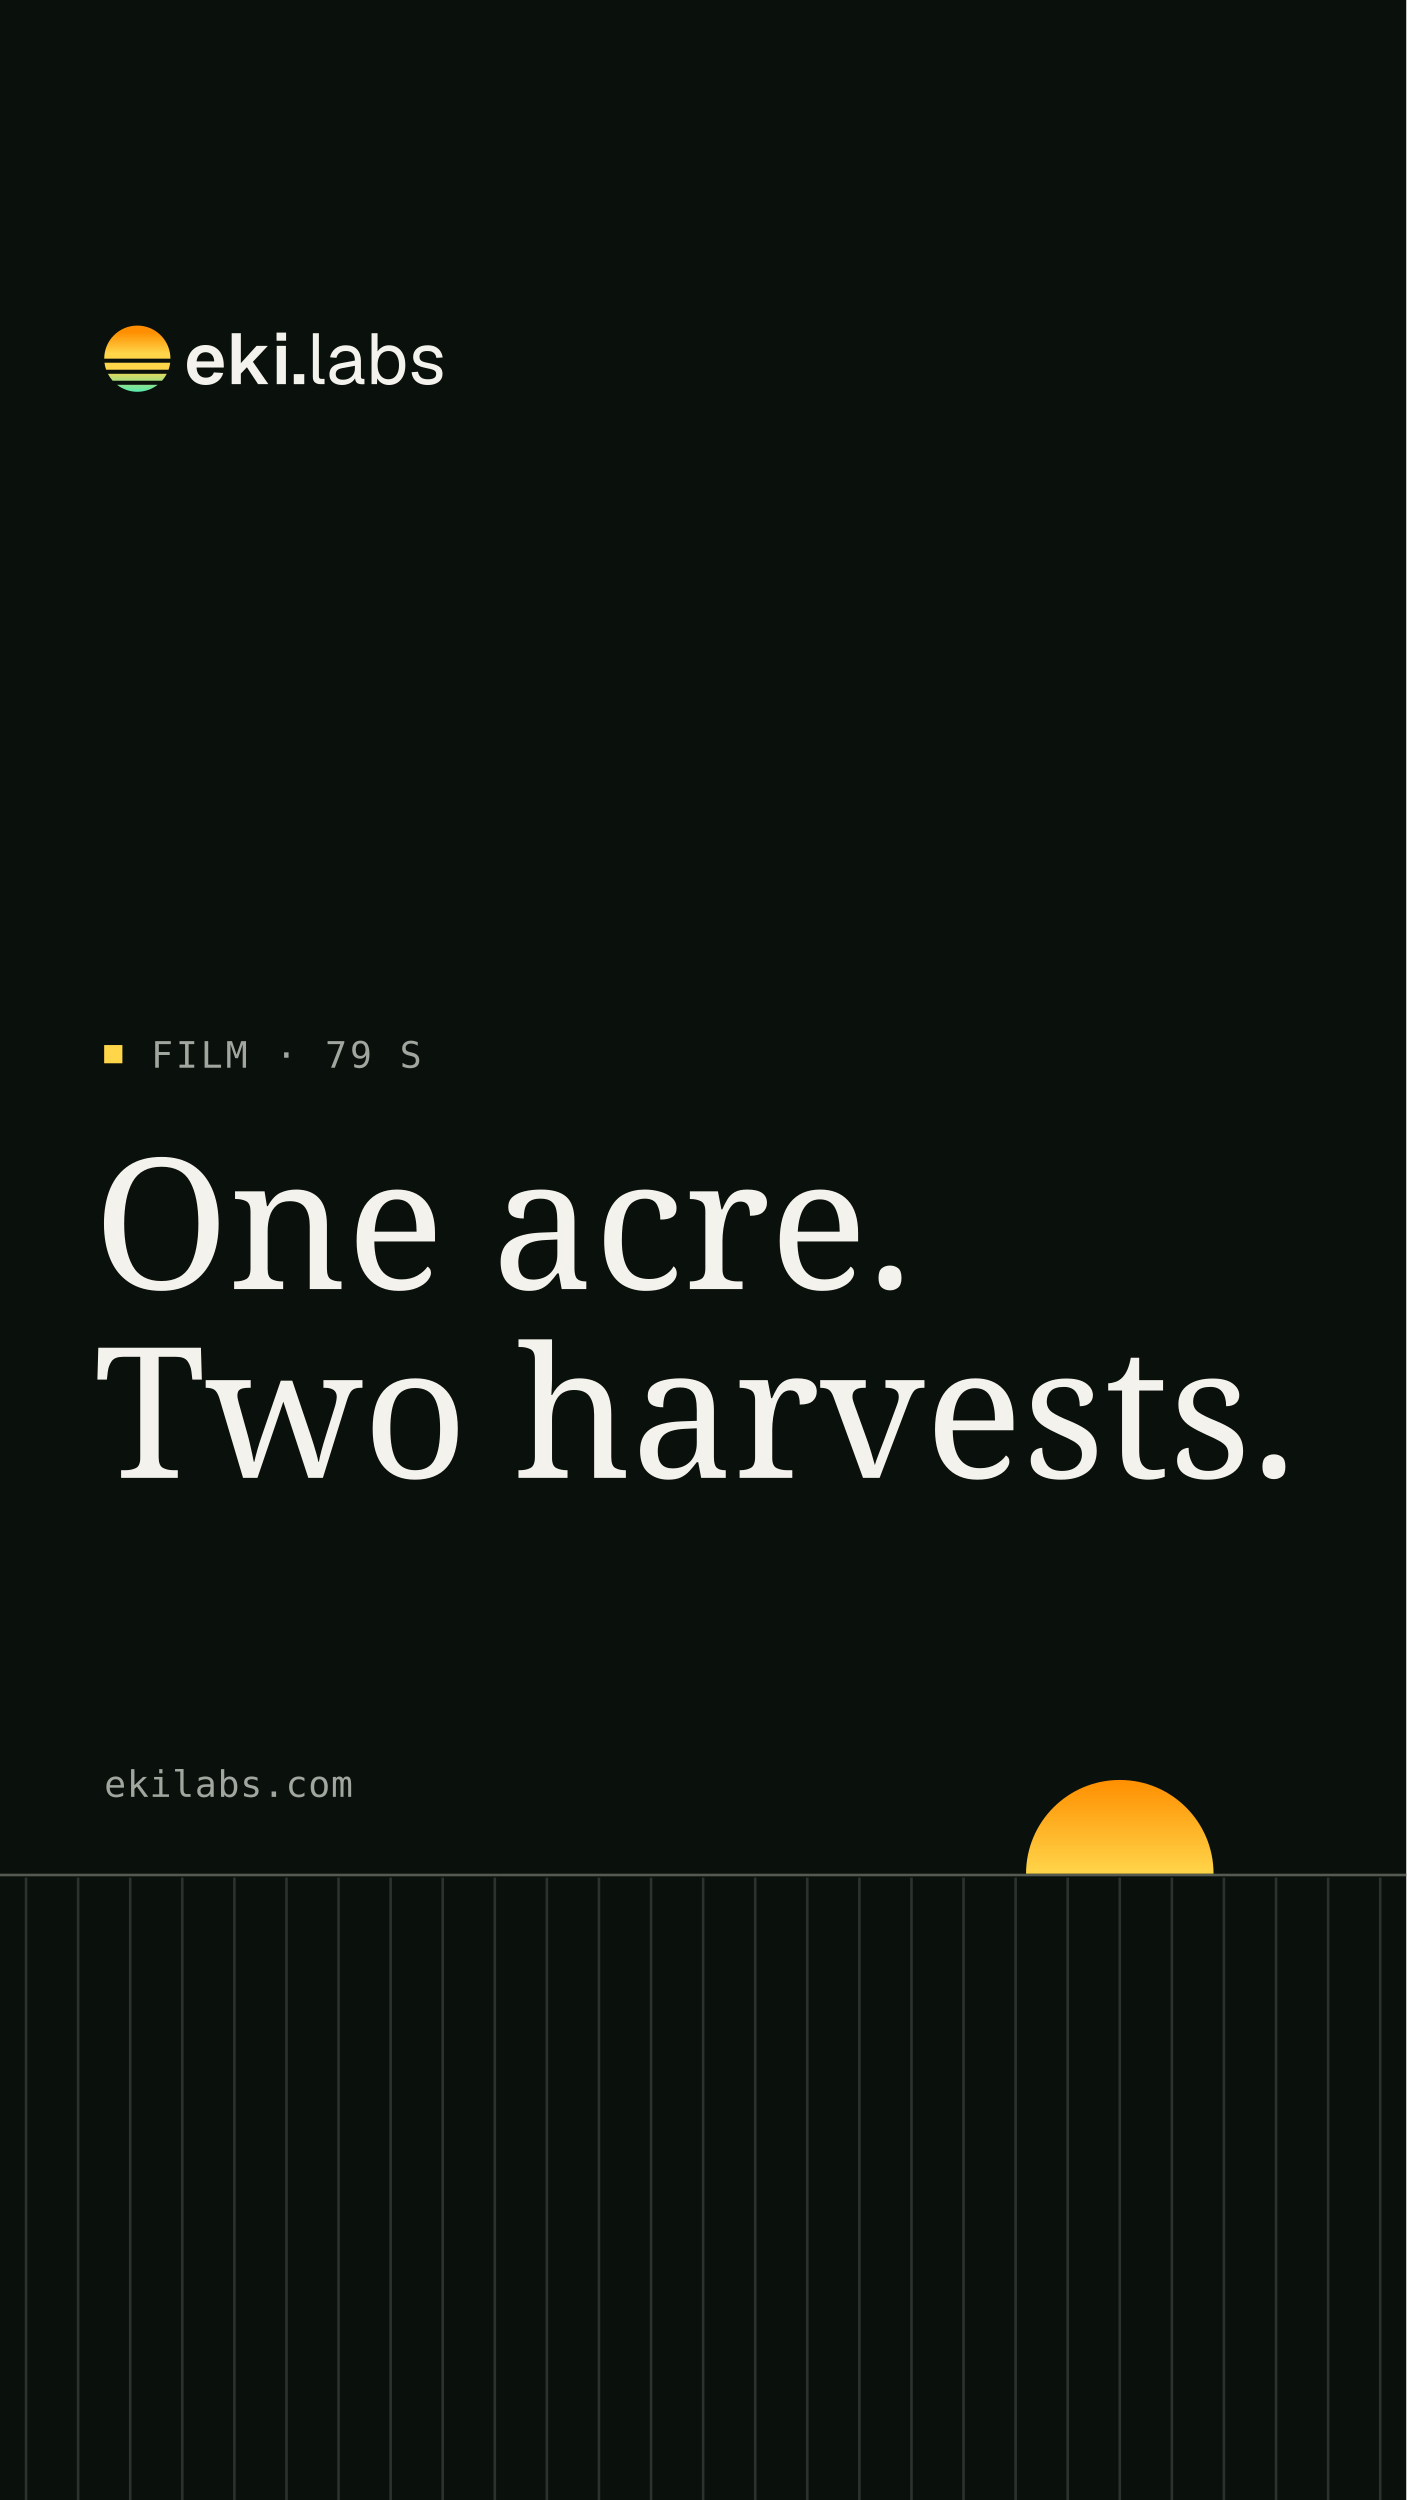
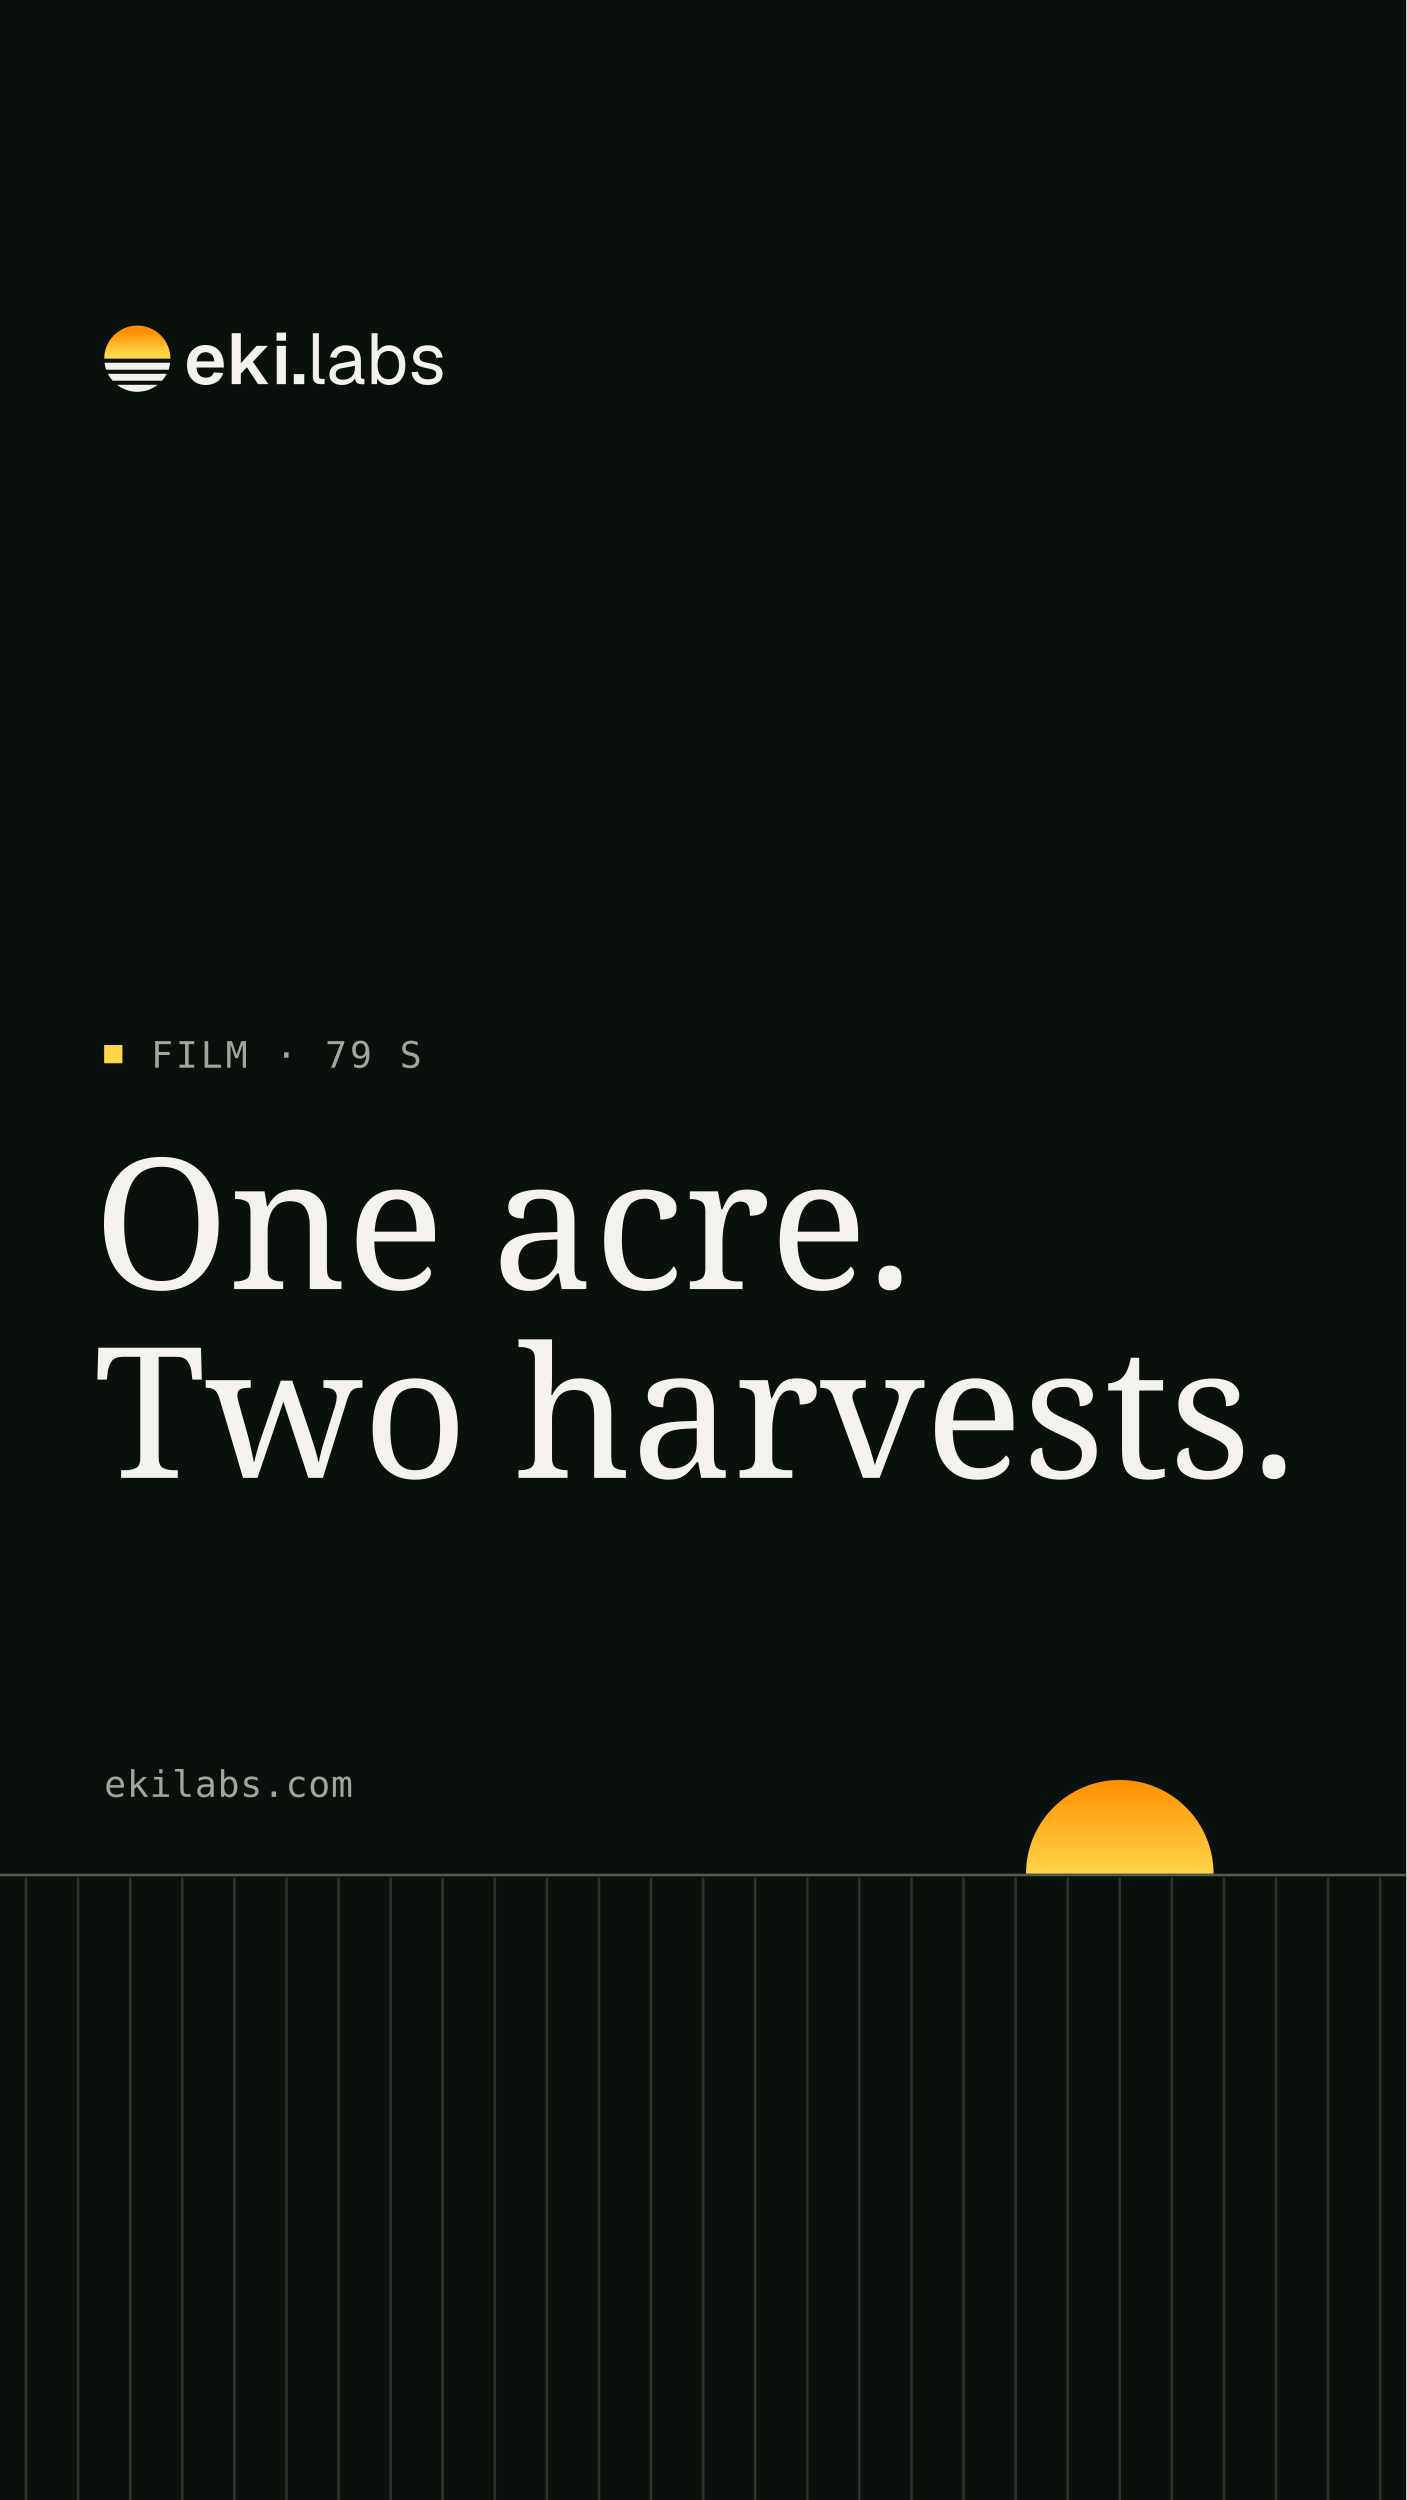
<svg xmlns="http://www.w3.org/2000/svg" width="1080" height="1920" viewBox="0 0 1080 1920">
  <rect width="1080" height="1920" fill="#0A100C" />
  <rect x="19.0" y="1442" width="2" height="478" fill="#2B332D" />
  <rect x="59.0" y="1442" width="2" height="478" fill="#2B332D" />
  <rect x="99.0" y="1442" width="2" height="478" fill="#2B332D" />
  <rect x="139.0" y="1442" width="2" height="478" fill="#2B332D" />
  <rect x="179.0" y="1442" width="2" height="478" fill="#2B332D" />
  <rect x="219.0" y="1442" width="2" height="478" fill="#2B332D" />
  <rect x="259.0" y="1442" width="2" height="478" fill="#2B332D" />
  <rect x="299.0" y="1442" width="2" height="478" fill="#2B332D" />
  <rect x="339.0" y="1442" width="2" height="478" fill="#2B332D" />
  <rect x="379.0" y="1442" width="2" height="478" fill="#2B332D" />
  <rect x="419.0" y="1442" width="2" height="478" fill="#2B332D" />
  <rect x="459.0" y="1442" width="2" height="478" fill="#2B332D" />
  <rect x="499.0" y="1442" width="2" height="478" fill="#2B332D" />
  <rect x="539.0" y="1442" width="2" height="478" fill="#2B332D" />
  <rect x="579.0" y="1442" width="2" height="478" fill="#2B332D" />
  <rect x="619.0" y="1442" width="2" height="478" fill="#2B332D" />
  <rect x="659.0" y="1442" width="2" height="478" fill="#2B332D" />
  <rect x="699.0" y="1442" width="2" height="478" fill="#2B332D" />
  <rect x="739.0" y="1442" width="2" height="478" fill="#2B332D" />
  <rect x="779.0" y="1442" width="2" height="478" fill="#2B332D" />
  <rect x="819.0" y="1442" width="2" height="478" fill="#2B332D" />
  <rect x="859.0" y="1442" width="2" height="478" fill="#2B332D" />
  <rect x="899.0" y="1442" width="2" height="478" fill="#2B332D" />
  <rect x="939.0" y="1442" width="2" height="478" fill="#2B332D" />
  <rect x="979.0" y="1442" width="2" height="478" fill="#2B332D" />
  <rect x="1019.0" y="1442" width="2" height="478" fill="#2B332D" />
  <rect x="1059.0" y="1442" width="2" height="478" fill="#2B332D" />
  <rect x="0" y="1439.0" width="1080" height="2" fill="#555A52" />
  <defs>
    <linearGradient id="hs5" gradientUnits="userSpaceOnUse" x1="0" y1="1367.0" x2="0" y2="1439.0">
      <stop offset="0" stop-color="#FF8F00" />
      <stop offset="1" stop-color="#FFD54A" />
    </linearGradient>
  </defs>
  <path d="M788 1439.0A72 72 0 0 1 932 1439.0Z" fill="url(#hs5)" />
  <g transform="translate(80.04 295.03) scale(0.0551)">
    <defs>
      <linearGradient id="eki-sun" gradientUnits="userSpaceOnUse" x1="0" y1="0" x2="0" y2="100">
        <stop offset="0" stop-color="#FF8F00" />
        <stop offset="0.1" stop-color="#FF8F00" />
        <stop offset="0.42" stop-color="#FFD54A" />
-         <stop offset="0.66" stop-color="#FFD54A" />
-         <stop offset="1" stop-color="#58E9AE" />
+         <stop offset="1" stop-color="#FFD54A" />
      </linearGradient>
    </defs>
    <g transform="translate(0 -816.5) scale(9.23)">
      <path d="M0 50A50 50 0 0 1 100 50Z" fill="url(#eki-sun)" />
-       <path d="M0.38 56.14L99.62 56.14A50 50 0 0 1 97.14 66.67L2.86 66.67A50 50 0 0 1 0.38 56.14Z" fill="url(#eki-sun)" />
-       <path d="M5.51 72.81L94.49 72.81A50 50 0 0 1 87.27 83.33L12.73 83.33A50 50 0 0 1 5.51 72.81Z" fill="url(#eki-sun)" />
-       <path d="M19.31 89.47L80.69 89.47A50 50 0 0 1 50.00 100.00L50.00 100.00A50 50 0 0 1 19.31 89.47Z" fill="url(#eki-sun)" />
+       <path d="M0.38 56.14L99.62 56.14A50 50 0 0 1 97.14 66.67L2.86 66.67A50 50 0 0 1 0.38 56.14Z" fill="#F4F2EC" />
+       <path d="M5.51 72.81L94.49 72.81A50 50 0 0 1 87.27 83.33L12.73 83.33A50 50 0 0 1 5.51 72.81Z" fill="#F4F2EC" />
+       <path d="M19.31 89.47L80.69 89.47A50 50 0 0 1 50.00 100.00L50.00 100.00A50 50 0 0 1 19.31 89.47Z" fill="#F4F2EC" />
    </g>
    <g transform="translate(1115 0)">
      <path d="M300.6 12Q220.8 12 162.1 -22.4Q103.4 -56.8 71.3 -119.7Q39.2 -182.6 39.2 -267Q39.2 -351.4 71.3 -413.8Q103.4 -476.2 161.5 -511.1Q219.6 -546 298.2 -546Q374.4 -546 431.6 -511.9Q488.8 -477.8 520.1 -413.8Q551.4 -349.8 551.4 -260V-231.4H172Q175.8 -160.8 210.3 -125.6Q244.8 -90.4 302.2 -90.4Q345 -90.4 373.3 -109.5Q401.6 -128.6 413 -163.8L543.8 -155.6Q522.4 -78.2 457.7 -33.1Q393 12 300.6 12ZM172 -317.4H418.6Q414.6 -382.4 381.9 -413.8Q349.2 -445.2 298.2 -445.2Q246.8 -445.2 213.3 -412.3Q179.8 -379.4 172 -317.4Z" fill="#F4F2EC" />
      <path d="M661.4 0V-710H789.4V-292.6L1008.2 -534H1165.8L957.2 -311.8L1172.8 0H1029.2L873.4 -236L789.4 -146.8V0Z" fill="#F4F2EC" />
      <path d="M1289.4 0V-534H1417.4V0ZM1287 -605.4V-718.6H1419.8V-605.4Z" fill="#F4F2EC" />
      <path d="M1527.2 0V-139.8H1673.4V0Z" fill="#F4F2EC" />
      <path d="M1897 0Q1851 0 1822 -24Q1793 -48 1793 -100V-710H1877V-107Q1877 -91 1885.5 -82.5Q1894 -74 1910 -74H1956V0Z" fill="#F4F2EC" />
      <path d="M2203 12Q2121 12 2072.5 -26Q2024 -64 2024 -132Q2024 -200 2064 -239Q2104 -278 2191 -294L2379 -329Q2379 -396 2347.5 -429Q2316 -462 2253 -462Q2198 -462 2166 -437.5Q2134 -413 2122 -367L2033 -374Q2048 -449 2105.5 -495.5Q2163 -542 2253 -542Q2355 -542 2409 -484.5Q2463 -427 2463 -326V-107Q2463 -89 2469.5 -81.5Q2476 -74 2491 -74H2512V0Q2508 1 2499 1.5Q2490 2 2480 2Q2444 2 2421.5 -9.5Q2399 -21 2389 -45.5Q2379 -70 2379 -110L2389 -108Q2382 -74 2355 -46.5Q2328 -19 2288 -3.5Q2248 12 2203 12ZM2211 -62Q2264 -62 2301.5 -82.5Q2339 -103 2359 -138.5Q2379 -174 2379 -218V-256L2207 -224Q2153 -214 2132.5 -193.5Q2112 -173 2112 -140Q2112 -103 2138.5 -82.5Q2165 -62 2211 -62Z" fill="#F4F2EC" />
      <path d="M2854 12Q2799 12 2756 -12.5Q2713 -37 2690 -80L2687 0H2611V-710H2695V-456Q2715 -489 2757 -515.5Q2799 -542 2854 -542Q2924 -542 2975 -508Q3026 -474 3054 -412Q3082 -350 3082 -265Q3082 -180 3054 -118Q3026 -56 2975 -22Q2924 12 2854 12ZM2849 -68Q2916 -68 2955 -121Q2994 -174 2994 -265Q2994 -357 2955 -409.5Q2916 -462 2851 -462Q2802 -462 2767 -438.5Q2732 -415 2713.5 -371Q2695 -327 2695 -265Q2695 -205 2713.5 -160.5Q2732 -116 2766.5 -92Q2801 -68 2849 -68Z" fill="#F4F2EC" />
      <path d="M3399 12Q3326 12 3276.5 -11Q3227 -34 3200.5 -74.5Q3174 -115 3170 -167L3258 -173Q3266 -125 3297.5 -96.5Q3329 -68 3399 -68Q3453 -68 3482.5 -85.5Q3512 -103 3512 -142Q3512 -163 3502.5 -177Q3493 -191 3465 -201.5Q3437 -212 3383 -222Q3309 -236 3267 -257Q3225 -278 3208 -308Q3191 -338 3191 -380Q3191 -451 3243.5 -496.5Q3296 -542 3392 -542Q3462 -542 3506.5 -517.5Q3551 -493 3574 -454Q3597 -415 3602 -372L3514 -366Q3512 -391 3499 -413Q3486 -435 3460 -448.5Q3434 -462 3390 -462Q3333 -462 3306 -440Q3279 -418 3279 -384Q3279 -358 3289.5 -341.5Q3300 -325 3326.5 -314.5Q3353 -304 3399 -296Q3477 -283 3521 -263Q3565 -243 3582.5 -213.5Q3600 -184 3600 -142Q3600 -69 3543.5 -28.5Q3487 12 3399 12Z" fill="#F4F2EC" />
    </g>
  </g>
  <rect x="80" y="802.6" width="14" height="14" fill="#FFD54A" />
  <text x="116" y="820" font-family="'Geist Mono', Menlo, monospace" font-size="28" font-weight="500" fill="#A1A69F" text-anchor="start" letter-spacing="2.24">FILM · 79 S</text>
  <text x="72" y="990" font-family="'Zilla Slab', Georgia, serif" font-size="140" font-weight="400" fill="#F4F2EC" text-anchor="start">One acre.</text>
  <text x="72" y="1135" font-family="'Zilla Slab', Georgia, serif" font-size="140" font-weight="400" fill="#F4F2EC" text-anchor="start">Two harvests.</text>
  <text x="80" y="1380" font-family="'Geist Mono', Menlo, monospace" font-size="28" font-weight="400" fill="#A1A69F" text-anchor="start" letter-spacing="0.56">ekilabs.com</text>
</svg>
